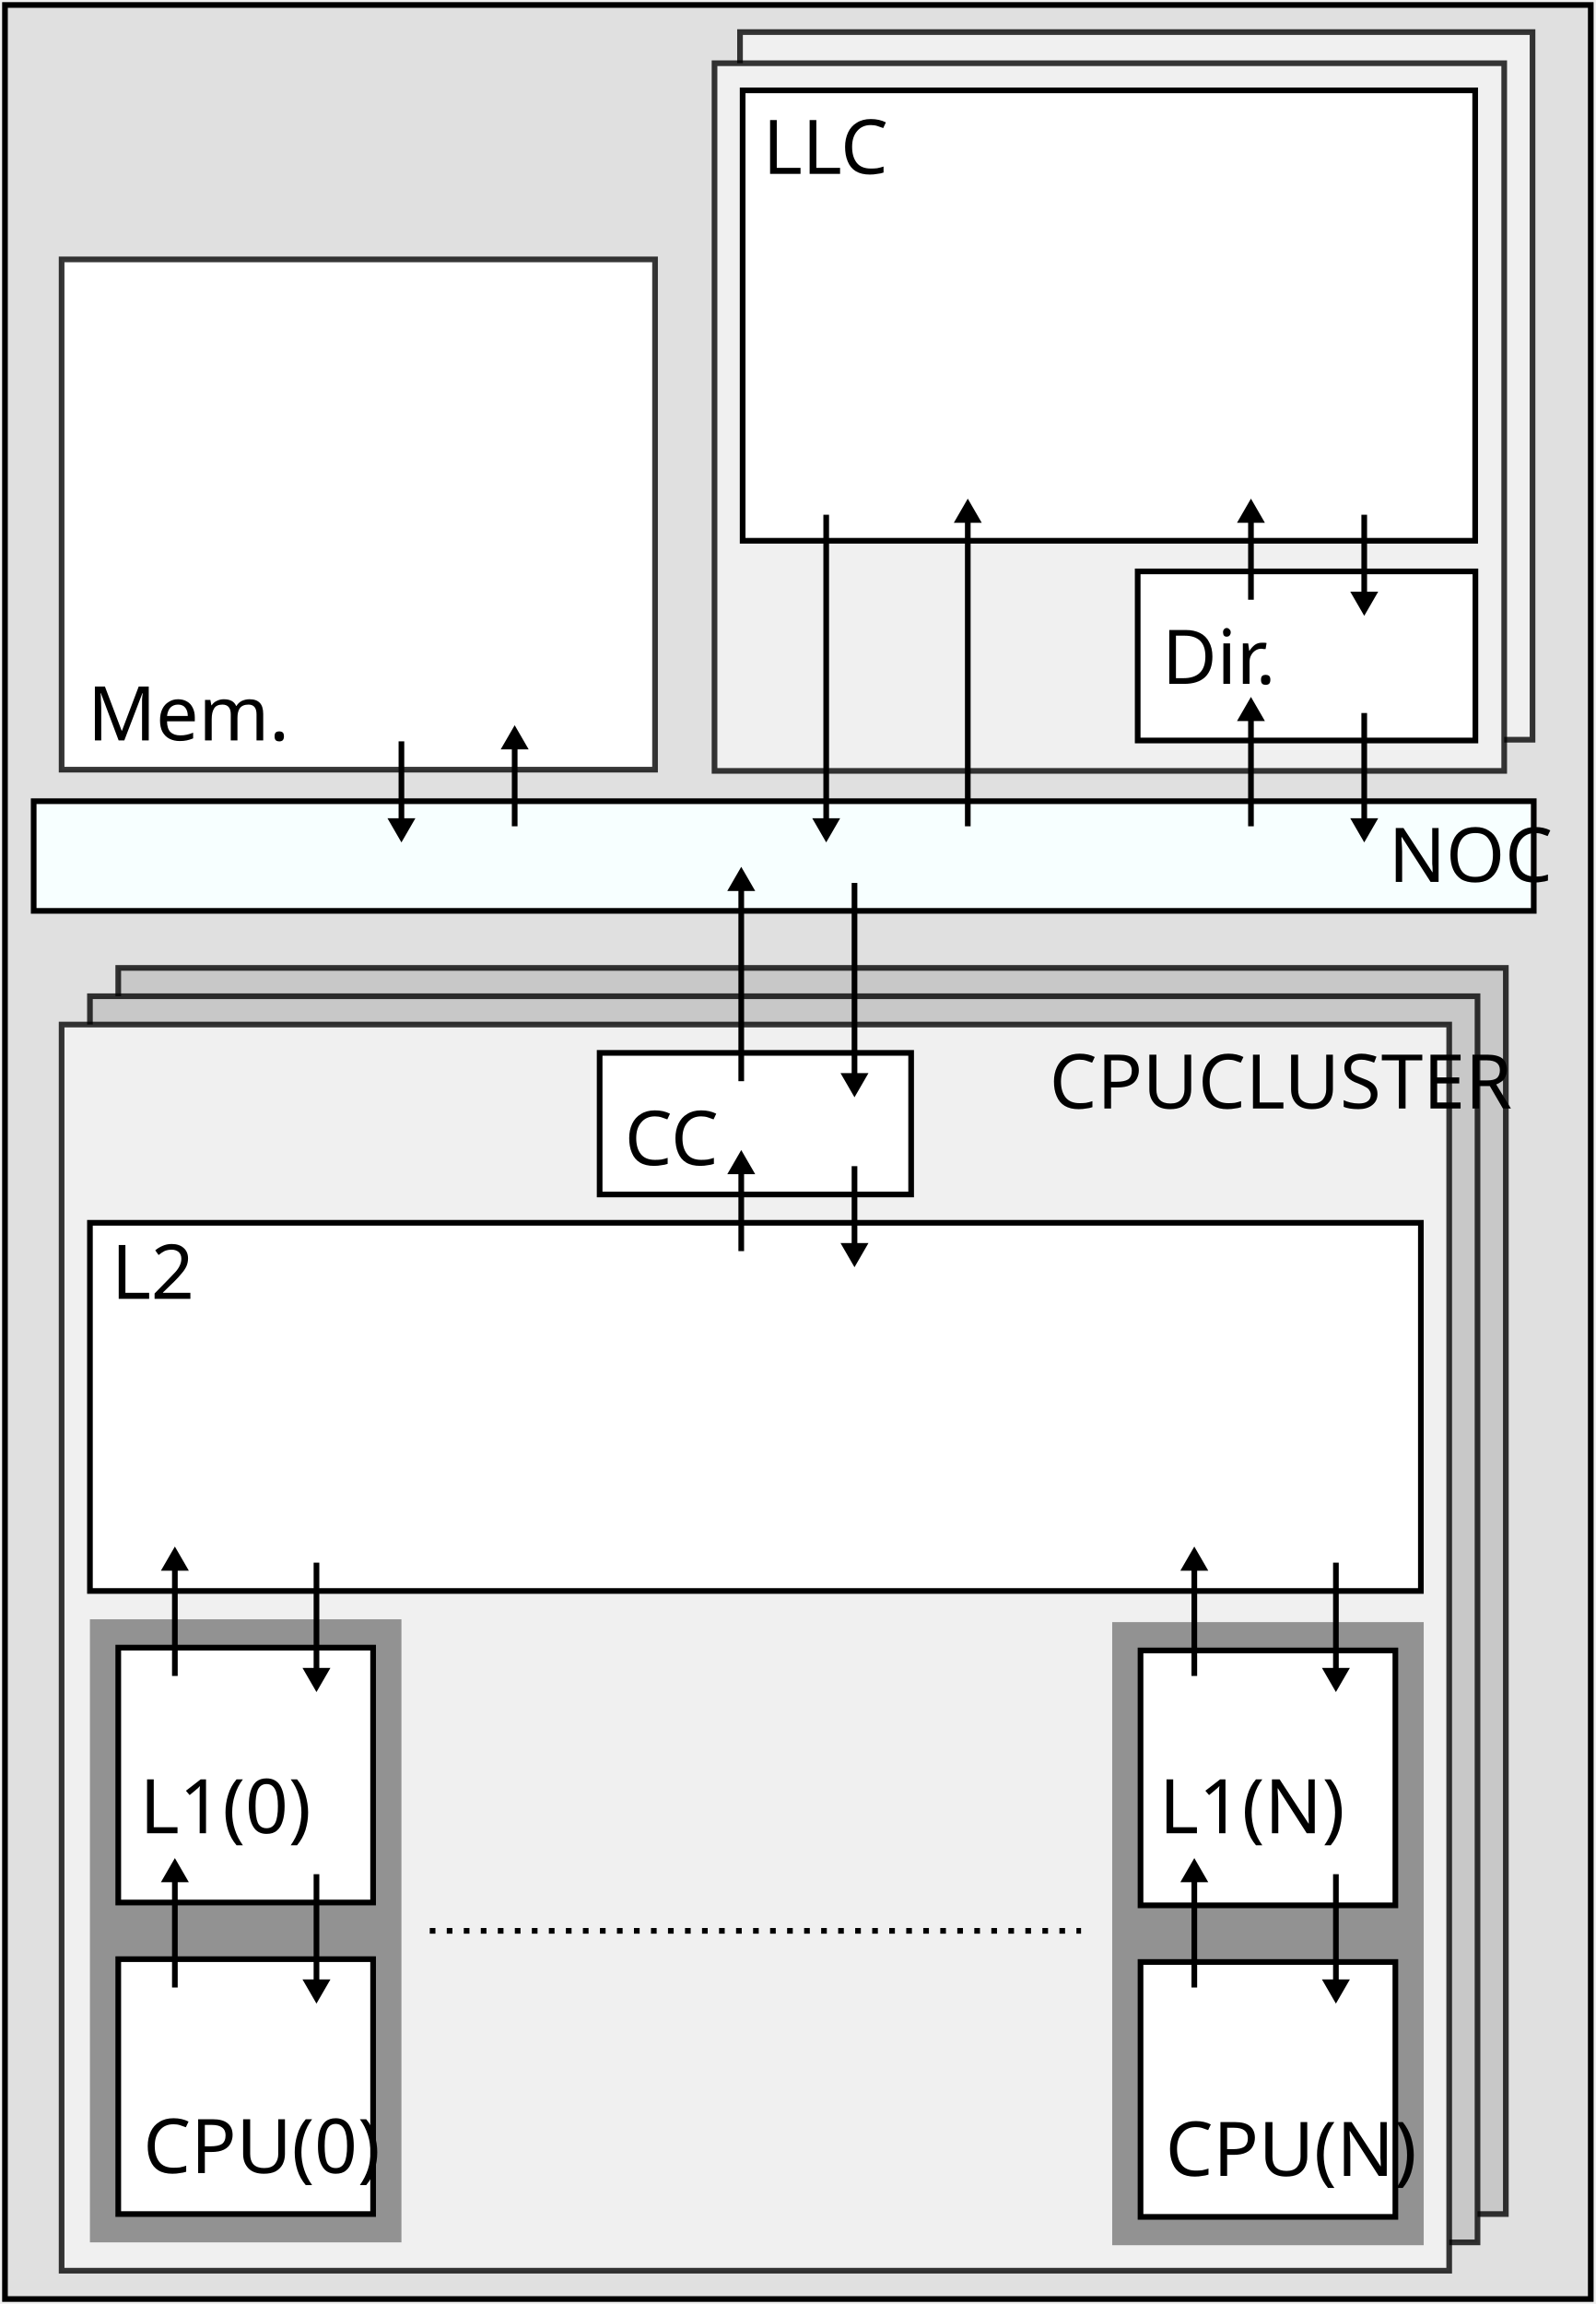
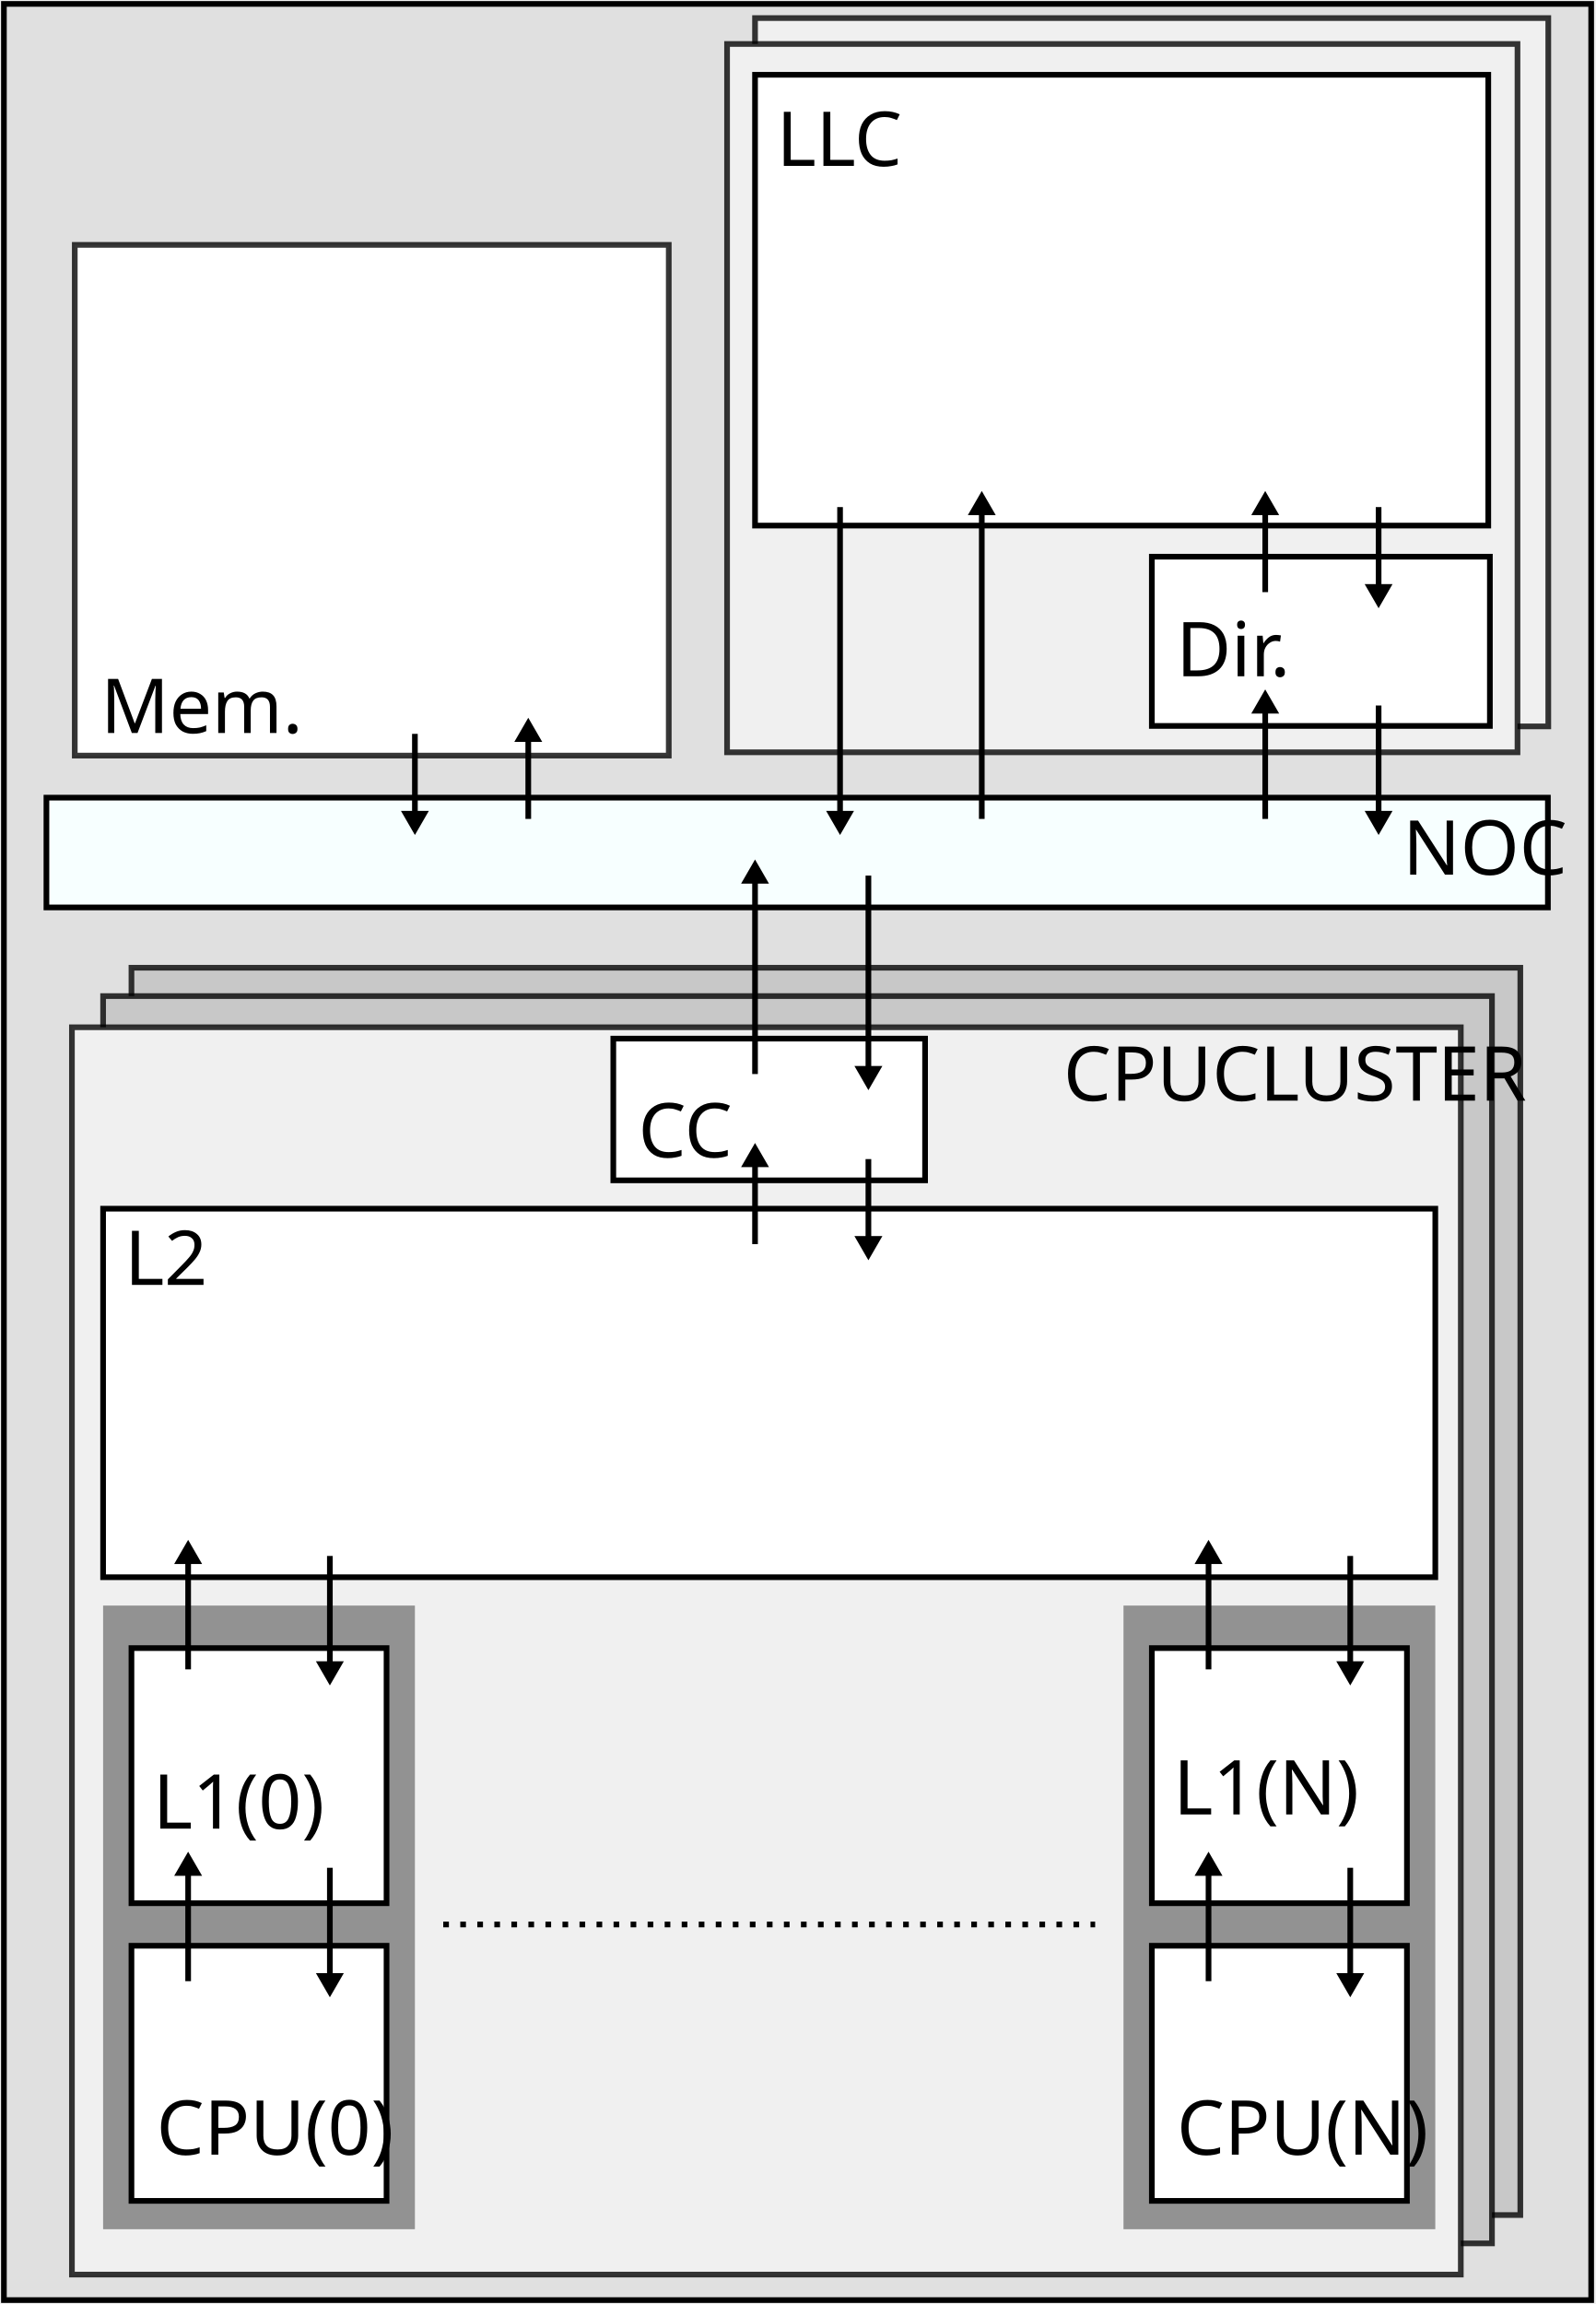
- <svg xmlns="http://www.w3.org/2000/svg" width="74.548mm" height="107.621mm" viewBox="0 0 74.548 107.621" version="1.1" id="svg8">
+ <svg xmlns="http://www.w3.org/2000/svg" width="148.896mm" height="215.042mm" viewBox="0 0 148.896 215.042" version="1.1" id="svg8">
  <defs id="defs2">
    <marker orient="auto" refY="0" refX="0" id="marker7056" style="overflow:visible">
      <path id="path7054" d="M 5.77,0 -2.88,5 V -5 Z" style="fill:#000000;fill-opacity:1;fill-rule:evenodd;stroke:#000000;stroke-width:1pt;stroke-opacity:1" transform="scale(0.4)" />
    </marker>
    <marker style="overflow:visible" id="marker6914" refX="0" refY="0" orient="auto">
      <path transform="scale(0.4)" style="fill:#000000;fill-opacity:1;fill-rule:evenodd;stroke:#000000;stroke-width:1pt;stroke-opacity:1" d="M 5.77,0 -2.88,5 V -5 Z" id="path6912" />
    </marker>
    <marker orient="auto" refY="0" refX="0" id="marker6756" style="overflow:visible">
      <path id="path6754" d="M 5.77,0 -2.88,5 V -5 Z" style="fill:#000000;fill-opacity:1;fill-rule:evenodd;stroke:#000000;stroke-width:1pt;stroke-opacity:1" transform="scale(0.4)" />
    </marker>
    <marker style="overflow:visible" id="marker6626" refX="0" refY="0" orient="auto">
      <path transform="scale(0.4)" style="fill:#000000;fill-opacity:1;fill-rule:evenodd;stroke:#000000;stroke-width:1pt;stroke-opacity:1" d="M 5.77,0 -2.88,5 V -5 Z" id="path6624" />
    </marker>
    <marker orient="auto" refY="0" refX="0" id="marker6502" style="overflow:visible">
      <path id="path6500" d="M 5.77,0 -2.88,5 V -5 Z" style="fill:#000000;fill-opacity:1;fill-rule:evenodd;stroke:#000000;stroke-width:1pt;stroke-opacity:1" transform="scale(0.4)" />
    </marker>
    <marker style="overflow:visible" id="marker6384" refX="0" refY="0" orient="auto">
      <path transform="scale(0.4)" style="fill:#000000;fill-opacity:1;fill-rule:evenodd;stroke:#000000;stroke-width:1pt;stroke-opacity:1" d="M 5.77,0 -2.88,5 V -5 Z" id="path6382" />
    </marker>
    <marker orient="auto" refY="0" refX="0" id="marker6272" style="overflow:visible">
      <path id="path6270" d="M 5.77,0 -2.88,5 V -5 Z" style="fill:#000000;fill-opacity:1;fill-rule:evenodd;stroke:#000000;stroke-width:1pt;stroke-opacity:1" transform="scale(0.4)" />
    </marker>
    <marker style="overflow:visible" id="marker6166" refX="0" refY="0" orient="auto">
      <path transform="scale(0.4)" style="fill:#000000;fill-opacity:1;fill-rule:evenodd;stroke:#000000;stroke-width:1pt;stroke-opacity:1" d="M 5.77,0 -2.88,5 V -5 Z" id="path6164" />
    </marker>
    <marker orient="auto" refY="0" refX="0" id="marker6066" style="overflow:visible">
      <path id="path6064" d="M 5.77,0 -2.88,5 V -5 Z" style="fill:#000000;fill-opacity:1;fill-rule:evenodd;stroke:#000000;stroke-width:1pt;stroke-opacity:1" transform="scale(0.4)" />
    </marker>
    <marker style="overflow:visible" id="marker5972" refX="0" refY="0" orient="auto">
      <path transform="scale(0.4)" style="fill:#000000;fill-opacity:1;fill-rule:evenodd;stroke:#000000;stroke-width:1pt;stroke-opacity:1" d="M 5.77,0 -2.88,5 V -5 Z" id="path5970" />
    </marker>
    <marker orient="auto" refY="0" refX="0" id="marker5737" style="overflow:visible">
      <path id="path5735" d="M 5.77,0 -2.88,5 V -5 Z" style="fill:#000000;fill-opacity:1;fill-rule:evenodd;stroke:#000000;stroke-width:1pt;stroke-opacity:1" transform="scale(0.4)" />
    </marker>
    <marker style="overflow:visible" id="marker5655" refX="0" refY="0" orient="auto">
      <path transform="scale(0.4)" style="fill:#000000;fill-opacity:1;fill-rule:evenodd;stroke:#000000;stroke-width:1pt;stroke-opacity:1" d="M 5.77,0 -2.88,5 V -5 Z" id="path5653" />
    </marker>
    <marker orient="auto" refY="0" refX="0" id="marker5579" style="overflow:visible">
      <path id="path5577" d="M 5.77,0 -2.88,5 V -5 Z" style="fill:#000000;fill-opacity:1;fill-rule:evenodd;stroke:#000000;stroke-width:1pt;stroke-opacity:1" transform="scale(0.4)" />
    </marker>
    <marker style="overflow:visible" id="marker5509" refX="0" refY="0" orient="auto">
      <path transform="scale(0.4)" style="fill:#000000;fill-opacity:1;fill-rule:evenodd;stroke:#000000;stroke-width:1pt;stroke-opacity:1" d="M 5.77,0 -2.88,5 V -5 Z" id="path5507" />
    </marker>
    <marker orient="auto" refY="0" refX="0" id="marker5445" style="overflow:visible">
      <path id="path5443" d="M 5.77,0 -2.88,5 V -5 Z" style="fill:#000000;fill-opacity:1;fill-rule:evenodd;stroke:#000000;stroke-width:1pt;stroke-opacity:1" transform="scale(0.4)" />
    </marker>
    <marker style="overflow:visible" id="marker5387" refX="0" refY="0" orient="auto">
      <path transform="scale(0.4)" style="fill:#000000;fill-opacity:1;fill-rule:evenodd;stroke:#000000;stroke-width:1pt;stroke-opacity:1" d="M 5.77,0 -2.88,5 V -5 Z" id="path5385" />
    </marker>
    <marker orient="auto" refY="0" refX="0" id="marker5335" style="overflow:visible">
      <path id="path5333" d="M 5.77,0 -2.88,5 V -5 Z" style="fill:#000000;fill-opacity:1;fill-rule:evenodd;stroke:#000000;stroke-width:1pt;stroke-opacity:1" transform="scale(0.4)" />
    </marker>
    <marker orient="auto" refY="0" refX="0" id="marker5289" style="overflow:visible">
      <path id="path5287" d="M 5.77,0 -2.88,5 V -5 Z" style="fill:#000000;fill-opacity:1;fill-rule:evenodd;stroke:#000000;stroke-width:1pt;stroke-opacity:1" transform="scale(0.4)" />
    </marker>
    <marker style="overflow:visible" id="marker5249" refX="0" refY="0" orient="auto">
      <path transform="scale(0.4)" style="fill:#000000;fill-opacity:1;fill-rule:evenodd;stroke:#000000;stroke-width:1pt;stroke-opacity:1" d="M 5.77,0 -2.88,5 V -5 Z" id="path5247" />
    </marker>
    <marker orient="auto" refY="0" refX="0" id="TriangleOutM" style="overflow:visible">
      <path id="path5078" d="M 5.77,0 -2.88,5 V -5 Z" style="fill:#000000;fill-opacity:1;fill-rule:evenodd;stroke:#000000;stroke-width:1pt;stroke-opacity:1" transform="scale(0.4)" />
    </marker>
    <marker orient="auto" refY="0" refX="0" id="Arrow2Lend" style="overflow:visible">
      <path id="path4954" style="fill:#000000;fill-opacity:1;fill-rule:evenodd;stroke:#000000;stroke-width:0.625;stroke-linejoin:round;stroke-opacity:1" d="M 8.719,4.034 -2.207,0.016 8.719,-4.002 c -1.745,2.372 -1.735,5.617 -6e-7,8.035 z" transform="matrix(-1.1,0,0,-1.1,-1.1,0)" />
    </marker>
  </defs>
-   <g id="layer1" transform="translate(-64.59063,-14.98646)">
-     <path style="fill:#969696;fill-opacity:0.165;stroke:#000000;stroke-width:0.265px;stroke-linecap:butt;stroke-linejoin:miter;stroke-opacity:1" d="M 64.823,15.219 H 138.906 V 122.375 H 64.823 Z" id="path7200" />
-     <path style="fill:#c8c8c8;fill-opacity:1;stroke:#000000;stroke-width:0.265px;stroke-linecap:butt;stroke-linejoin:miter;stroke-opacity:0.784" d="M 70.115,118.406 H 134.938 V 60.198 H 70.115 Z" id="path4806-9-7-5" />
-     <path style="fill:#c8c8c8;fill-opacity:1;stroke:#000000;stroke-width:0.265px;stroke-linecap:butt;stroke-linejoin:miter;stroke-opacity:0.784" d="M 68.792,119.729 H 133.615 V 61.521 H 68.792 Z" id="path4806-9-7" />
-     <path style="fill:#f0f0f0;fill-opacity:1;stroke:#000000;stroke-width:0.265;stroke-linecap:butt;stroke-linejoin:miter;stroke-miterlimit:4;stroke-dasharray:none;stroke-opacity:0.784" d="M 99.162,49.539 H 136.185 V 16.485 H 99.162 Z" id="path4806-0-9" />
-     <path style="fill:#f0f0f0;fill-opacity:1;stroke:#000000;stroke-width:0.265px;stroke-linecap:butt;stroke-linejoin:miter;stroke-opacity:0.784" d="m 67.469,121.052 h 64.823 V 62.844 H 67.469 Z" id="path4806" />
-     <path style="fill:#000000;fill-opacity:0.392;stroke:none;stroke-width:0.265;stroke-linecap:butt;stroke-linejoin:miter;stroke-miterlimit:4;stroke-dasharray:none;stroke-opacity:1" d="M 68.792,90.625 H 83.344 v 29.104 H 68.792 Z" id="path3790" />
-     <path style="fill:#ffffff;fill-opacity:1;stroke:#000000;stroke-width:0.265px;stroke-linecap:butt;stroke-linejoin:miter;stroke-opacity:1" d="m 70.115,106.5 v 11.906 h 11.906 V 106.5 Z" id="path3740" />
-     <path style="fill:#ffffff;fill-opacity:1;stroke:#000000;stroke-width:0.265px;stroke-linecap:butt;stroke-linejoin:miter;stroke-opacity:1" d="m 70.115,103.854 h 11.906 V 91.948 h -11.906 z" id="path3742" />
-     <path style="fill:#ffffff;fill-opacity:1;stroke:#000000;stroke-width:0.265px;stroke-linecap:butt;stroke-linejoin:miter;stroke-opacity:1" d="M 68.792,89.302 H 130.969 V 72.104 H 68.792 Z" id="path3798" />
-     <path style="fill:#ffffff;fill-opacity:1;stroke:#000000;stroke-width:0.265px;stroke-linecap:butt;stroke-linejoin:miter;stroke-opacity:1" d="M 92.604,70.781 H 107.156 V 64.167 H 92.604 Z" id="path3800" />
-     <text xml:space="preserve" style="font-style:normal;font-variant:normal;font-weight:normal;font-stretch:normal;font-size:3.528px;line-height:1.25;font-family:'Ubuntu Mono';-inkscape-font-specification:'Ubuntu Mono';letter-spacing:0px;word-spacing:0px;fill:#000000;fill-opacity:1;stroke:none;stroke-width:0.265" x="69.794" y="75.66" id="text3806">
-       <tspan id="tspan3804" x="69.794" y="75.66" style="font-style:normal;font-variant:normal;font-weight:normal;font-stretch:normal;font-size:3.528px;font-family:'Ubuntu Mono';-inkscape-font-specification:'Ubuntu Mono';stroke-width:0.265">L2</tspan>
+   <g id="layer1" transform="translate(-63.13542,-122.0105)">
+     <path style="fill:#969696;fill-opacity:0.165;stroke:#000000;stroke-width:0.529px;stroke-linecap:butt;stroke-linejoin:miter;stroke-opacity:1" d="M 63.5,122.375 H 211.667 v 214.312 H 63.5 Z" id="path7200" />
+     <path style="fill:#c8c8c8;fill-opacity:1;stroke:#000000;stroke-width:0.529px;stroke-linecap:butt;stroke-linejoin:miter;stroke-opacity:0.784" d="M 75.406,328.75 H 205.052 V 212.333 H 75.406 Z" id="path4806-9-7-5" />
+     <path style="fill:#c8c8c8;fill-opacity:1;stroke:#000000;stroke-width:0.529px;stroke-linecap:butt;stroke-linejoin:miter;stroke-opacity:0.784" d="M 72.76,331.396 H 202.406 V 214.979 H 72.76 Z" id="path4806-9-7" />
+     <path style="fill:#f0f0f0;fill-opacity:1;stroke:#000000;stroke-width:0.53;stroke-linecap:butt;stroke-linejoin:miter;stroke-miterlimit:4;stroke-dasharray:none;stroke-opacity:0.784" d="m 133.615,189.807 h 74.047 v -66.109 h -74.047 z" id="path4806-0-9" />
+     <path style="fill:#f0f0f0;fill-opacity:1;stroke:#000000;stroke-width:0.529px;stroke-linecap:butt;stroke-linejoin:miter;stroke-opacity:0.784" d="M 69.85,334.306 H 199.496 V 217.89 H 69.85 Z" id="path4806" />
+     <path style="fill:#000000;fill-opacity:0.392;stroke:none;stroke-width:0.53;stroke-linecap:butt;stroke-linejoin:miter;stroke-miterlimit:4;stroke-dasharray:none;stroke-opacity:1" d="m 72.76,271.865 h 29.104 v 58.208 H 72.76 Z" id="path3790" />
+     <path style="fill:#ffffff;fill-opacity:1;stroke:#000000;stroke-width:0.529px;stroke-linecap:butt;stroke-linejoin:miter;stroke-opacity:1" d="m 75.406,303.615 v 23.812 h 23.812 v -23.812 z" id="path3740" />
+     <path style="fill:#ffffff;fill-opacity:1;stroke:#000000;stroke-width:0.529px;stroke-linecap:butt;stroke-linejoin:miter;stroke-opacity:1" d="m 75.406,299.646 h 23.812 v -23.812 h -23.812 z" id="path3742" />
+     <path style="fill:#ffffff;fill-opacity:1;stroke:#000000;stroke-width:0.529px;stroke-linecap:butt;stroke-linejoin:miter;stroke-opacity:1" d="M 72.76,269.219 H 197.115 V 234.823 H 72.76 Z" id="path3798" />
+     <path style="fill:#ffffff;fill-opacity:1;stroke:#000000;stroke-width:0.529px;stroke-linecap:butt;stroke-linejoin:miter;stroke-opacity:1" d="m 120.385,232.177 h 29.104 v -13.229 h -29.104 z" id="path3800" />
+     <text xml:space="preserve" style="font-style:normal;font-variant:normal;font-weight:normal;font-stretch:normal;font-size:7.056px;line-height:1.25;font-family:'Ubuntu Mono';-inkscape-font-specification:'Ubuntu Mono';letter-spacing:0px;word-spacing:0px;fill:#000000;fill-opacity:1;stroke:none;stroke-width:0.529" x="74.764" y="241.935" id="text3806">
+       <tspan id="tspan3804" x="74.764" y="241.935" style="font-style:normal;font-variant:normal;font-weight:normal;font-stretch:normal;font-size:7.056px;font-family:'Ubuntu Mono';-inkscape-font-specification:'Ubuntu Mono';stroke-width:0.529">L2</tspan>
    </text>
-     <text xml:space="preserve" style="font-style:normal;font-variant:normal;font-weight:normal;font-stretch:normal;font-size:3.528px;line-height:1.25;font-family:'Ubuntu Mono';-inkscape-font-specification:'Ubuntu Mono';letter-spacing:0px;word-spacing:0px;fill:#000000;fill-opacity:1;stroke:none;stroke-width:0.265" x="71.116" y="100.619" id="text3806-7-7-3">
-       <tspan id="tspan3804-4-5-3" x="71.116" y="100.619" style="font-style:normal;font-variant:normal;font-weight:normal;font-stretch:normal;font-size:3.528px;font-family:'Ubuntu Mono';-inkscape-font-specification:'Ubuntu Mono';stroke-width:0.265">L1(0)</tspan>
+     <text xml:space="preserve" style="font-style:normal;font-variant:normal;font-weight:normal;font-stretch:normal;font-size:7.056px;line-height:1.25;font-family:'Ubuntu Mono';-inkscape-font-specification:'Ubuntu Mono';letter-spacing:0px;word-spacing:0px;fill:#000000;fill-opacity:1;stroke:none;stroke-width:0.529" x="77.41" y="292.686" id="text3806-7-7-3">
+       <tspan id="tspan3804-4-5-3" x="77.41" y="292.686" style="font-style:normal;font-variant:normal;font-weight:normal;font-stretch:normal;font-size:7.056px;font-family:'Ubuntu Mono';-inkscape-font-specification:'Ubuntu Mono';stroke-width:0.529">L1(0)</tspan>
    </text>
-     <text xml:space="preserve" style="font-style:normal;font-variant:normal;font-weight:normal;font-stretch:normal;font-size:3.528px;line-height:1.25;font-family:'Ubuntu Mono';-inkscape-font-specification:'Ubuntu Mono';letter-spacing:0px;word-spacing:0px;fill:#000000;fill-opacity:1;stroke:none;stroke-width:0.265" x="71.275" y="116.494" id="text3806-7-3-6-8">
-       <tspan id="tspan3804-4-88-4-6" x="71.275" y="116.494" style="font-style:normal;font-variant:normal;font-weight:normal;font-stretch:normal;font-size:3.528px;font-family:'Ubuntu Mono';-inkscape-font-specification:'Ubuntu Mono';stroke-width:0.265">CPU(0)</tspan>
+     <text xml:space="preserve" style="font-style:normal;font-variant:normal;font-weight:normal;font-stretch:normal;font-size:7.056px;line-height:1.25;font-family:'Ubuntu Mono';-inkscape-font-specification:'Ubuntu Mono';letter-spacing:0px;word-spacing:0px;fill:#000000;fill-opacity:1;stroke:none;stroke-width:0.529" x="77.728" y="323.113" id="text3806-7-3-6-8">
+       <tspan id="tspan3804-4-88-4-6" x="77.728" y="323.113" style="font-style:normal;font-variant:normal;font-weight:normal;font-stretch:normal;font-size:7.056px;font-family:'Ubuntu Mono';-inkscape-font-specification:'Ubuntu Mono';stroke-width:0.529">CPU(0)</tspan>
    </text>
-     <text xml:space="preserve" style="font-style:normal;font-variant:normal;font-weight:normal;font-stretch:normal;font-size:3.528px;line-height:1.25;font-family:'Ubuntu Mono';-inkscape-font-specification:'Ubuntu Mono';letter-spacing:0px;word-spacing:0px;fill:#000000;fill-opacity:1;stroke:none;stroke-width:0.265" x="93.765" y="69.412" id="text3806-0">
-       <tspan id="tspan3804-4" x="93.765" y="69.412" style="font-style:normal;font-variant:normal;font-weight:normal;font-stretch:normal;font-size:3.528px;font-family:'Ubuntu Mono';-inkscape-font-specification:'Ubuntu Mono';stroke-width:0.265">CC</tspan>
+     <text xml:space="preserve" style="font-style:normal;font-variant:normal;font-weight:normal;font-stretch:normal;font-size:7.056px;line-height:1.25;font-family:'Ubuntu Mono';-inkscape-font-specification:'Ubuntu Mono';letter-spacing:0px;word-spacing:0px;fill:#000000;fill-opacity:1;stroke:none;stroke-width:0.529" x="122.707" y="230.029" id="text3806-0">
+       <tspan id="tspan3804-4" x="122.707" y="230.029" style="font-style:normal;font-variant:normal;font-weight:normal;font-stretch:normal;font-size:7.056px;font-family:'Ubuntu Mono';-inkscape-font-specification:'Ubuntu Mono';stroke-width:0.529">CC</tspan>
    </text>
-     <path style="fill:none;stroke:#000000;stroke-width:0.265;stroke-linecap:butt;stroke-linejoin:miter;stroke-miterlimit:4;stroke-dasharray:0.265, 0.53;stroke-dashoffset:0;stroke-opacity:1" d="M 84.667,105.177 H 115.094" id="path3966" />
-     <path style="fill:#000000;fill-opacity:0.392;stroke:none;stroke-width:0.265;stroke-linecap:butt;stroke-linejoin:miter;stroke-miterlimit:4;stroke-dasharray:none;stroke-opacity:1" d="m 116.549,90.757 h 14.552 v 29.104 h -14.552 z" id="path3790-8" />
-     <path style="fill:#ffffff;fill-opacity:1;stroke:#000000;stroke-width:0.265px;stroke-linecap:butt;stroke-linejoin:miter;stroke-opacity:1" d="m 117.872,106.632 v 11.906 h 11.906 v -11.906 z" id="path3740-8" />
-     <path style="fill:#ffffff;fill-opacity:1;stroke:#000000;stroke-width:0.265px;stroke-linecap:butt;stroke-linejoin:miter;stroke-opacity:1" d="m 117.872,103.986 h 11.906 V 92.08 h -11.906 z" id="path3742-8" />
-     <text xml:space="preserve" style="font-style:normal;font-variant:normal;font-weight:normal;font-stretch:normal;font-size:3.528px;line-height:1.25;font-family:'Ubuntu Mono';-inkscape-font-specification:'Ubuntu Mono';letter-spacing:0px;word-spacing:0px;fill:#000000;fill-opacity:1;stroke:none;stroke-width:0.265" x="118.741" y="100.619" id="text3806-7-7-3-9">
-       <tspan id="tspan3804-4-5-3-7" x="118.741" y="100.619" style="font-style:normal;font-variant:normal;font-weight:normal;font-stretch:normal;font-size:3.528px;font-family:'Ubuntu Mono';-inkscape-font-specification:'Ubuntu Mono';stroke-width:0.265">L1(N)</tspan>
+     <path style="fill:none;stroke:#000000;stroke-width:0.53;stroke-linecap:butt;stroke-linejoin:miter;stroke-miterlimit:4;stroke-dasharray:0.53, 1.06;stroke-dashoffset:0;stroke-opacity:1" d="m 104.51,301.63 h 60.854" id="path3966" />
+     <path style="fill:#000000;fill-opacity:0.392;stroke:none;stroke-width:0.53;stroke-linecap:butt;stroke-linejoin:miter;stroke-miterlimit:4;stroke-dasharray:none;stroke-opacity:1" d="m 168.01,271.865 h 29.104 v 58.208 h -29.104 z" id="path3790-8" />
+     <path style="fill:#ffffff;fill-opacity:1;stroke:#000000;stroke-width:0.529px;stroke-linecap:butt;stroke-linejoin:miter;stroke-opacity:1" d="m 170.656,303.615 v 23.812 h 23.812 v -23.812 z" id="path3740-8" />
+     <path style="fill:#ffffff;fill-opacity:1;stroke:#000000;stroke-width:0.529px;stroke-linecap:butt;stroke-linejoin:miter;stroke-opacity:1" d="m 170.656,299.646 h 23.812 v -23.812 h -23.812 z" id="path3742-8" />
+     <text xml:space="preserve" style="font-style:normal;font-variant:normal;font-weight:normal;font-stretch:normal;font-size:7.056px;line-height:1.25;font-family:'Ubuntu Mono';-inkscape-font-specification:'Ubuntu Mono';letter-spacing:0px;word-spacing:0px;fill:#000000;fill-opacity:1;stroke:none;stroke-width:0.529" x="172.66" y="291.363" id="text3806-7-7-3-9">
+       <tspan id="tspan3804-4-5-3-7" x="172.66" y="291.363" style="font-style:normal;font-variant:normal;font-weight:normal;font-stretch:normal;font-size:7.056px;font-family:'Ubuntu Mono';-inkscape-font-specification:'Ubuntu Mono';stroke-width:0.529">L1(N)</tspan>
    </text>
-     <text xml:space="preserve" style="font-style:normal;font-variant:normal;font-weight:normal;font-stretch:normal;font-size:3.528px;line-height:1.25;font-family:'Ubuntu Mono';-inkscape-font-specification:'Ubuntu Mono';letter-spacing:0px;word-spacing:0px;fill:#000000;fill-opacity:1;stroke:none;stroke-width:0.265" x="119.033" y="116.626" id="text3806-7-3-6-8-7">
-       <tspan id="tspan3804-4-88-4-6-6" x="119.033" y="116.626" style="font-style:normal;font-variant:normal;font-weight:normal;font-stretch:normal;font-size:3.528px;font-family:'Ubuntu Mono';-inkscape-font-specification:'Ubuntu Mono';stroke-width:0.265">CPU(N)</tspan>
+     <text xml:space="preserve" style="font-style:normal;font-variant:normal;font-weight:normal;font-stretch:normal;font-size:7.056px;line-height:1.25;font-family:'Ubuntu Mono';-inkscape-font-specification:'Ubuntu Mono';letter-spacing:0px;word-spacing:0px;fill:#000000;fill-opacity:1;stroke:none;stroke-width:0.529" x="172.978" y="323.113" id="text3806-7-3-6-8-7">
+       <tspan id="tspan3804-4-88-4-6-6" x="172.978" y="323.113" style="font-style:normal;font-variant:normal;font-weight:normal;font-stretch:normal;font-size:7.056px;font-family:'Ubuntu Mono';-inkscape-font-specification:'Ubuntu Mono';stroke-width:0.529">CPU(N)</tspan>
    </text>
-     <text xml:space="preserve" style="font-style:normal;font-variant:normal;font-weight:normal;font-stretch:normal;font-size:3.528px;line-height:1.25;font-family:'Ubuntu Mono';-inkscape-font-specification:'Ubuntu Mono';letter-spacing:0px;word-spacing:0px;fill:#000000;fill-opacity:1;stroke:none;stroke-width:0.265" x="113.609" y="66.767" id="text3806-4-0">
-       <tspan id="tspan3804-3-3" x="113.609" y="66.767" style="font-style:normal;font-variant:normal;font-weight:normal;font-stretch:normal;font-size:3.528px;font-family:'Ubuntu Mono';-inkscape-font-specification:'Ubuntu Mono';stroke-width:0.265">CPUCLUSTER</tspan>
+     <text xml:space="preserve" style="font-style:normal;font-variant:normal;font-weight:normal;font-stretch:normal;font-size:7.056px;line-height:1.25;font-family:'Ubuntu Mono';-inkscape-font-specification:'Ubuntu Mono';letter-spacing:0px;word-spacing:0px;fill:#000000;fill-opacity:1;stroke:none;stroke-width:0.529" x="162.394" y="224.737" id="text3806-4-0">
+       <tspan id="tspan3804-3-3" x="162.394" y="224.737" style="font-style:normal;font-variant:normal;font-weight:normal;font-stretch:normal;font-size:7.056px;font-family:'Ubuntu Mono';-inkscape-font-specification:'Ubuntu Mono';stroke-width:0.529">CPUCLUSTER</tspan>
    </text>
-     <path style="fill:none;stroke:#000000;stroke-width:0.265px;stroke-linecap:butt;stroke-linejoin:miter;stroke-opacity:1;marker-end:url(#marker5737)" d="m 72.76,107.823 v -5.292" id="path4913" />
-     <path style="fill:none;stroke:#000000;stroke-width:0.265px;stroke-linecap:butt;stroke-linejoin:miter;stroke-opacity:1;marker-end:url(#marker5655)" d="m 79.375,102.531 v 5.292" id="path4915" />
-     <path style="fill:none;stroke:#000000;stroke-width:0.265px;stroke-linecap:butt;stroke-linejoin:miter;stroke-opacity:1;marker-end:url(#marker5445)" d="m 120.385,107.823 v -5.292" id="path4917" />
-     <path style="fill:none;stroke:#000000;stroke-width:0.265px;stroke-linecap:butt;stroke-linejoin:miter;stroke-opacity:1;marker-end:url(#marker5387)" d="m 127,102.531 v 5.292" id="path4919" />
-     <path style="fill:none;stroke:#000000;stroke-width:0.265px;stroke-linecap:butt;stroke-linejoin:miter;stroke-opacity:1;marker-end:url(#marker5579)" d="M 72.76,93.271 V 87.979" id="path4921" />
-     <path style="fill:none;stroke:#000000;stroke-width:0.265px;stroke-linecap:butt;stroke-linejoin:miter;stroke-opacity:1;marker-end:url(#marker5509)" d="m 79.375,87.979 v 5.292" id="path4923" />
-     <path style="fill:none;stroke:#000000;stroke-width:0.265px;stroke-linecap:butt;stroke-linejoin:miter;stroke-opacity:1;marker-end:url(#marker5289)" d="M 120.385,93.271 V 87.979" id="path4925" />
-     <path style="fill:none;stroke:#000000;stroke-width:0.265px;stroke-linecap:butt;stroke-linejoin:miter;stroke-opacity:1;marker-end:url(#marker5335)" d="m 127,87.979 v 5.292" id="path4927" />
-     <path style="fill:none;stroke:#000000;stroke-width:0.265px;stroke-linecap:butt;stroke-linejoin:miter;stroke-opacity:1;marker-end:url(#marker5249)" d="m 99.219,73.427 v -3.969" id="path4929" />
-     <path style="fill:none;stroke:#000000;stroke-width:0.265;stroke-linecap:butt;stroke-linejoin:miter;stroke-miterlimit:4;stroke-dasharray:none;stroke-opacity:1;marker-end:url(#TriangleOutM)" d="m 104.51,69.458 v 3.969" id="path4931" />
-     <path style="fill:#f7ffff;fill-opacity:1;stroke:#000000;stroke-width:0.265;stroke-linecap:butt;stroke-linejoin:miter;stroke-miterlimit:4;stroke-dasharray:none;stroke-opacity:1" d="M 66.164,57.534 H 136.242 V 52.411 H 66.164 Z" id="path5817" />
-     <path style="fill:#f0f0f0;fill-opacity:1;stroke:#000000;stroke-width:0.265;stroke-linecap:butt;stroke-linejoin:miter;stroke-miterlimit:4;stroke-dasharray:none;stroke-opacity:0.784" d="M 97.971,50.995 H 134.862 V 17.94 H 97.971 Z" id="path4806-2" />
-     <path style="fill:#ffffff;fill-opacity:1;stroke:#000000;stroke-width:0.265;stroke-linecap:butt;stroke-linejoin:miter;stroke-miterlimit:4;stroke-dasharray:none;stroke-opacity:0.784" d="M 67.469,50.938 H 95.192 V 27.103 H 67.469 Z" id="path4806-2-5" />
-     <path style="fill:#ffffff;fill-opacity:1;stroke:#000000;stroke-width:0.265;stroke-linecap:butt;stroke-linejoin:miter;stroke-miterlimit:4;stroke-dasharray:none;stroke-opacity:1" d="M 99.284,40.246 H 133.506 V 19.207 H 99.284 Z" id="path3798-4" />
-     <path style="fill:#ffffff;fill-opacity:1;stroke:#000000;stroke-width:0.265;stroke-linecap:butt;stroke-linejoin:miter;stroke-miterlimit:4;stroke-dasharray:none;stroke-opacity:1" d="m 117.74,49.575 h 15.777 v -7.898 h -15.777 z" id="path3798-4-0" />
-     <text xml:space="preserve" style="font-style:normal;font-variant:normal;font-weight:normal;font-stretch:normal;font-size:3.528px;line-height:1.25;font-family:'Ubuntu Mono';-inkscape-font-specification:'Ubuntu Mono';letter-spacing:0px;word-spacing:0px;fill:#000000;fill-opacity:1;stroke:none;stroke-width:0.265" x="118.872" y="46.926" id="text3806-0-5">
-       <tspan id="tspan3804-4-9" x="118.872" y="46.926" style="font-style:normal;font-variant:normal;font-weight:normal;font-stretch:normal;font-size:3.528px;font-family:'Ubuntu Mono';-inkscape-font-specification:'Ubuntu Mono';stroke-width:0.265">Dir.</tspan>
+     <path style="fill:none;stroke:#000000;stroke-width:0.529px;stroke-linecap:butt;stroke-linejoin:miter;stroke-opacity:1;marker-end:url(#marker5737)" d="M 80.698,306.922 V 296.339" id="path4913" />
+     <path style="fill:none;stroke:#000000;stroke-width:0.529px;stroke-linecap:butt;stroke-linejoin:miter;stroke-opacity:1;marker-end:url(#marker5655)" d="m 93.927,296.339 v 10.583" id="path4915" />
+     <path style="fill:none;stroke:#000000;stroke-width:0.529px;stroke-linecap:butt;stroke-linejoin:miter;stroke-opacity:1;marker-end:url(#marker5445)" d="M 175.948,306.922 V 296.339" id="path4917" />
+     <path style="fill:none;stroke:#000000;stroke-width:0.529px;stroke-linecap:butt;stroke-linejoin:miter;stroke-opacity:1;marker-end:url(#marker5387)" d="m 189.177,296.339 v 10.583" id="path4919" />
+     <path style="fill:none;stroke:#000000;stroke-width:0.529px;stroke-linecap:butt;stroke-linejoin:miter;stroke-opacity:1;marker-end:url(#marker5579)" d="M 80.698,277.818 V 267.234" id="path4921" />
+     <path style="fill:none;stroke:#000000;stroke-width:0.529px;stroke-linecap:butt;stroke-linejoin:miter;stroke-opacity:1;marker-end:url(#marker5509)" d="m 93.927,267.234 v 10.583" id="path4923" />
+     <path style="fill:none;stroke:#000000;stroke-width:0.529px;stroke-linecap:butt;stroke-linejoin:miter;stroke-opacity:1;marker-end:url(#marker5289)" d="M 175.948,277.818 V 267.234" id="path4925" />
+     <path style="fill:none;stroke:#000000;stroke-width:0.529px;stroke-linecap:butt;stroke-linejoin:miter;stroke-opacity:1;marker-end:url(#marker5335)" d="m 189.177,267.234 v 10.583" id="path4927" />
+     <path style="fill:none;stroke:#000000;stroke-width:0.529px;stroke-linecap:butt;stroke-linejoin:miter;stroke-opacity:1;marker-end:url(#marker5249)" d="m 133.615,238.13 v -7.938" id="path4929" />
+     <path style="fill:none;stroke:#000000;stroke-width:0.53;stroke-linecap:butt;stroke-linejoin:miter;stroke-miterlimit:4;stroke-dasharray:none;stroke-opacity:1;marker-end:url(#TriangleOutM)" d="m 144.198,230.193 v 7.938" id="path4931" />
+     <path style="fill:#f7ffff;fill-opacity:1;stroke:#000000;stroke-width:0.53;stroke-linecap:butt;stroke-linejoin:miter;stroke-miterlimit:4;stroke-dasharray:none;stroke-opacity:1" d="M 67.469,206.705 H 207.626 V 196.458 H 67.469 Z" id="path5817" />
+     <path style="fill:#f0f0f0;fill-opacity:1;stroke:#000000;stroke-width:0.53;stroke-linecap:butt;stroke-linejoin:miter;stroke-miterlimit:4;stroke-dasharray:none;stroke-opacity:0.784" d="m 131.005,192.225 h 73.783 v -66.11 h -73.783 z" id="path4806-2" />
+     <path style="fill:#ffffff;fill-opacity:1;stroke:#000000;stroke-width:0.53;stroke-linecap:butt;stroke-linejoin:miter;stroke-miterlimit:4;stroke-dasharray:none;stroke-opacity:0.784" d="M 70.115,192.533 H 125.561 V 144.865 H 70.115 Z" id="path4806-2-5" />
+     <path style="fill:#ffffff;fill-opacity:1;stroke:#000000;stroke-width:0.53;stroke-linecap:butt;stroke-linejoin:miter;stroke-miterlimit:4;stroke-dasharray:none;stroke-opacity:1" d="m 133.615,171.066 h 68.445 v -42.076 h -68.445 z" id="path3798-4" />
+     <path style="fill:#ffffff;fill-opacity:1;stroke:#000000;stroke-width:0.53;stroke-linecap:butt;stroke-linejoin:miter;stroke-miterlimit:4;stroke-dasharray:none;stroke-opacity:1" d="m 170.656,189.765 h 31.555 v -15.796 h -31.555 z" id="path3798-4-0" />
+     <text xml:space="preserve" style="font-style:normal;font-variant:normal;font-weight:normal;font-stretch:normal;font-size:7.056px;line-height:1.25;font-family:'Ubuntu Mono';-inkscape-font-specification:'Ubuntu Mono';letter-spacing:0px;word-spacing:0px;fill:#000000;fill-opacity:1;stroke:none;stroke-width:0.529" x="172.921" y="185.129" id="text3806-0-5">
+       <tspan id="tspan3804-4-9" x="172.921" y="185.129" style="font-style:normal;font-variant:normal;font-weight:normal;font-stretch:normal;font-size:7.056px;font-family:'Ubuntu Mono';-inkscape-font-specification:'Ubuntu Mono';stroke-width:0.529">Dir.</tspan>
    </text>
-     <text xml:space="preserve" style="font-style:normal;font-variant:normal;font-weight:normal;font-stretch:normal;font-size:3.528px;line-height:1.25;font-family:'Ubuntu Mono';-inkscape-font-specification:'Ubuntu Mono';letter-spacing:0px;word-spacing:0px;fill:#000000;fill-opacity:1;stroke:none;stroke-width:0.265" x="100.221" y="23.11" id="text3806-0-5-4">
-       <tspan id="tspan3804-4-9-6" x="100.221" y="23.11" style="font-style:normal;font-variant:normal;font-weight:normal;font-stretch:normal;font-size:3.528px;font-family:'Ubuntu Mono';-inkscape-font-specification:'Ubuntu Mono';stroke-width:0.265">LLC</tspan>
+     <text xml:space="preserve" style="font-style:normal;font-variant:normal;font-weight:normal;font-stretch:normal;font-size:7.056px;line-height:1.25;font-family:'Ubuntu Mono';-inkscape-font-specification:'Ubuntu Mono';letter-spacing:0px;word-spacing:0px;fill:#000000;fill-opacity:1;stroke:none;stroke-width:0.529" x="135.618" y="137.497" id="text3806-0-5-4">
+       <tspan id="tspan3804-4-9-6" x="135.618" y="137.497" style="font-style:normal;font-variant:normal;font-weight:normal;font-stretch:normal;font-size:7.056px;font-family:'Ubuntu Mono';-inkscape-font-specification:'Ubuntu Mono';stroke-width:0.529">LLC</tspan>
    </text>
-     <text xml:space="preserve" style="font-style:normal;font-variant:normal;font-weight:normal;font-stretch:normal;font-size:3.528px;line-height:1.25;font-family:'Ubuntu Mono';-inkscape-font-specification:'Ubuntu Mono';letter-spacing:0px;word-spacing:0px;fill:#000000;fill-opacity:1;stroke:none;stroke-width:0.265" x="129.452" y="56.183" id="text3806-0-5-2">
-       <tspan id="tspan3804-4-9-2" x="129.452" y="56.183" style="font-style:normal;font-variant:normal;font-weight:normal;font-stretch:normal;font-size:3.528px;font-family:'Ubuntu Mono';-inkscape-font-specification:'Ubuntu Mono';stroke-width:0.265">NOC</tspan>
+     <text xml:space="preserve" style="font-style:normal;font-variant:normal;font-weight:normal;font-stretch:normal;font-size:7.056px;line-height:1.25;font-family:'Ubuntu Mono';-inkscape-font-specification:'Ubuntu Mono';letter-spacing:0px;word-spacing:0px;fill:#000000;fill-opacity:1;stroke:none;stroke-width:0.529" x="194.081" y="203.643" id="text3806-0-5-2">
+       <tspan id="tspan3804-4-9-2" x="194.081" y="203.643" style="font-style:normal;font-variant:normal;font-weight:normal;font-stretch:normal;font-size:7.056px;font-family:'Ubuntu Mono';-inkscape-font-specification:'Ubuntu Mono';stroke-width:0.529">NOC</tspan>
    </text>
-     <path style="fill:none;stroke:#000000;stroke-width:0.265px;stroke-linecap:butt;stroke-linejoin:miter;stroke-opacity:1;marker-end:url(#marker6066)" d="M 99.219,65.49 V 56.229" id="path5948" />
-     <path style="fill:none;stroke:#000000;stroke-width:0.265;stroke-linecap:butt;stroke-linejoin:miter;stroke-miterlimit:4;stroke-dasharray:none;stroke-opacity:1;marker-end:url(#marker5972)" d="m 104.51,56.229 v 9.26" id="path5950" />
-     <path style="fill:none;stroke:#000000;stroke-width:0.265px;stroke-linecap:butt;stroke-linejoin:miter;stroke-opacity:1;marker-end:url(#marker6166)" d="M 123.031,53.583 V 48.292" id="path5952" />
-     <path style="fill:none;stroke:#000000;stroke-width:0.265px;stroke-linecap:butt;stroke-linejoin:miter;stroke-opacity:1;marker-end:url(#marker6272)" d="m 128.323,48.292 v 5.292" id="path5954" />
-     <path style="fill:none;stroke:#000000;stroke-width:0.265px;stroke-linecap:butt;stroke-linejoin:miter;stroke-opacity:1;marker-end:url(#marker6502)" d="m 123.031,43 v -3.969" id="path5956" />
-     <path style="fill:none;stroke:#000000;stroke-width:0.265px;stroke-linecap:butt;stroke-linejoin:miter;stroke-opacity:1;marker-end:url(#marker6384)" d="m 128.323,39.031 v 3.969" id="path5958" />
-     <path style="fill:none;stroke:#000000;stroke-width:0.265px;stroke-linecap:butt;stroke-linejoin:miter;stroke-opacity:1;marker-end:url(#marker6756)" d="M 103.188,39.031 V 53.583" id="path5960" />
-     <path style="fill:none;stroke:#000000;stroke-width:0.265px;stroke-linecap:butt;stroke-linejoin:miter;stroke-opacity:1;marker-end:url(#marker6626)" d="M 109.802,53.583 V 39.031" id="path5962" />
-     <text xml:space="preserve" style="font-style:normal;font-variant:normal;font-weight:normal;font-stretch:normal;font-size:3.528px;line-height:1.25;font-family:'Ubuntu Mono';-inkscape-font-specification:'Ubuntu Mono';letter-spacing:0px;word-spacing:0px;fill:#000000;fill-opacity:1;stroke:none;stroke-width:0.265" x="68.679" y="49.572" id="text3806-4-4">
-       <tspan id="tspan3804-3-7" x="68.679" y="49.572" style="font-style:normal;font-variant:normal;font-weight:normal;font-stretch:normal;font-size:3.528px;font-family:'Ubuntu Mono';-inkscape-font-specification:'Ubuntu Mono';stroke-width:0.265">Mem.</tspan>
+     <path style="fill:none;stroke:#000000;stroke-width:0.529px;stroke-linecap:butt;stroke-linejoin:miter;stroke-opacity:1;marker-end:url(#marker6066)" d="M 133.615,222.255 V 203.734" id="path5948" />
+     <path style="fill:none;stroke:#000000;stroke-width:0.53;stroke-linecap:butt;stroke-linejoin:miter;stroke-miterlimit:4;stroke-dasharray:none;stroke-opacity:1;marker-end:url(#marker5972)" d="m 144.198,203.734 v 18.521" id="path5950" />
+     <path style="fill:none;stroke:#000000;stroke-width:0.529px;stroke-linecap:butt;stroke-linejoin:miter;stroke-opacity:1;marker-end:url(#marker6166)" d="M 181.24,198.443 V 187.859" id="path5952" />
+     <path style="fill:none;stroke:#000000;stroke-width:0.529px;stroke-linecap:butt;stroke-linejoin:miter;stroke-opacity:1;marker-end:url(#marker6272)" d="m 191.823,187.859 v 10.583" id="path5954" />
+     <path style="fill:none;stroke:#000000;stroke-width:0.529px;stroke-linecap:butt;stroke-linejoin:miter;stroke-opacity:1;marker-end:url(#marker6502)" d="m 181.24,177.276 v -7.938" id="path5956" />
+     <path style="fill:none;stroke:#000000;stroke-width:0.529px;stroke-linecap:butt;stroke-linejoin:miter;stroke-opacity:1;marker-end:url(#marker6384)" d="m 191.823,169.339 v 7.938" id="path5958" />
+     <path style="fill:none;stroke:#000000;stroke-width:0.529px;stroke-linecap:butt;stroke-linejoin:miter;stroke-opacity:1;marker-end:url(#marker6756)" d="m 141.552,169.339 v 29.104" id="path5960" />
+     <path style="fill:none;stroke:#000000;stroke-width:0.529px;stroke-linecap:butt;stroke-linejoin:miter;stroke-opacity:1;marker-end:url(#marker6626)" d="M 154.781,198.443 V 169.339" id="path5962" />
+     <text xml:space="preserve" style="font-style:normal;font-variant:normal;font-weight:normal;font-stretch:normal;font-size:7.056px;line-height:1.25;font-family:'Ubuntu Mono';-inkscape-font-specification:'Ubuntu Mono';letter-spacing:0px;word-spacing:0px;fill:#000000;fill-opacity:1;stroke:none;stroke-width:0.529" x="72.535" y="190.421" id="text3806-4-4">
+       <tspan id="tspan3804-3-7" x="72.535" y="190.421" style="font-style:normal;font-variant:normal;font-weight:normal;font-stretch:normal;font-size:7.056px;font-family:'Ubuntu Mono';-inkscape-font-specification:'Ubuntu Mono';stroke-width:0.529">Mem.</tspan>
    </text>
-     <path style="fill:none;stroke:#000000;stroke-width:0.265px;stroke-linecap:butt;stroke-linejoin:miter;stroke-opacity:1;marker-end:url(#marker7056)" d="m 83.344,49.615 v 3.969" id="path6902" />
-     <path style="fill:none;stroke:#000000;stroke-width:0.265px;stroke-linecap:butt;stroke-linejoin:miter;stroke-opacity:1;marker-end:url(#marker6914)" d="m 88.635,53.583 v -3.969" id="path6904" />
+     <path style="fill:none;stroke:#000000;stroke-width:0.529px;stroke-linecap:butt;stroke-linejoin:miter;stroke-opacity:1;marker-end:url(#marker7056)" d="m 101.865,190.505 v 7.938" id="path6902" />
+     <path style="fill:none;stroke:#000000;stroke-width:0.529px;stroke-linecap:butt;stroke-linejoin:miter;stroke-opacity:1;marker-end:url(#marker6914)" d="m 112.448,198.443 v -7.938" id="path6904" />
  </g>
</svg>
